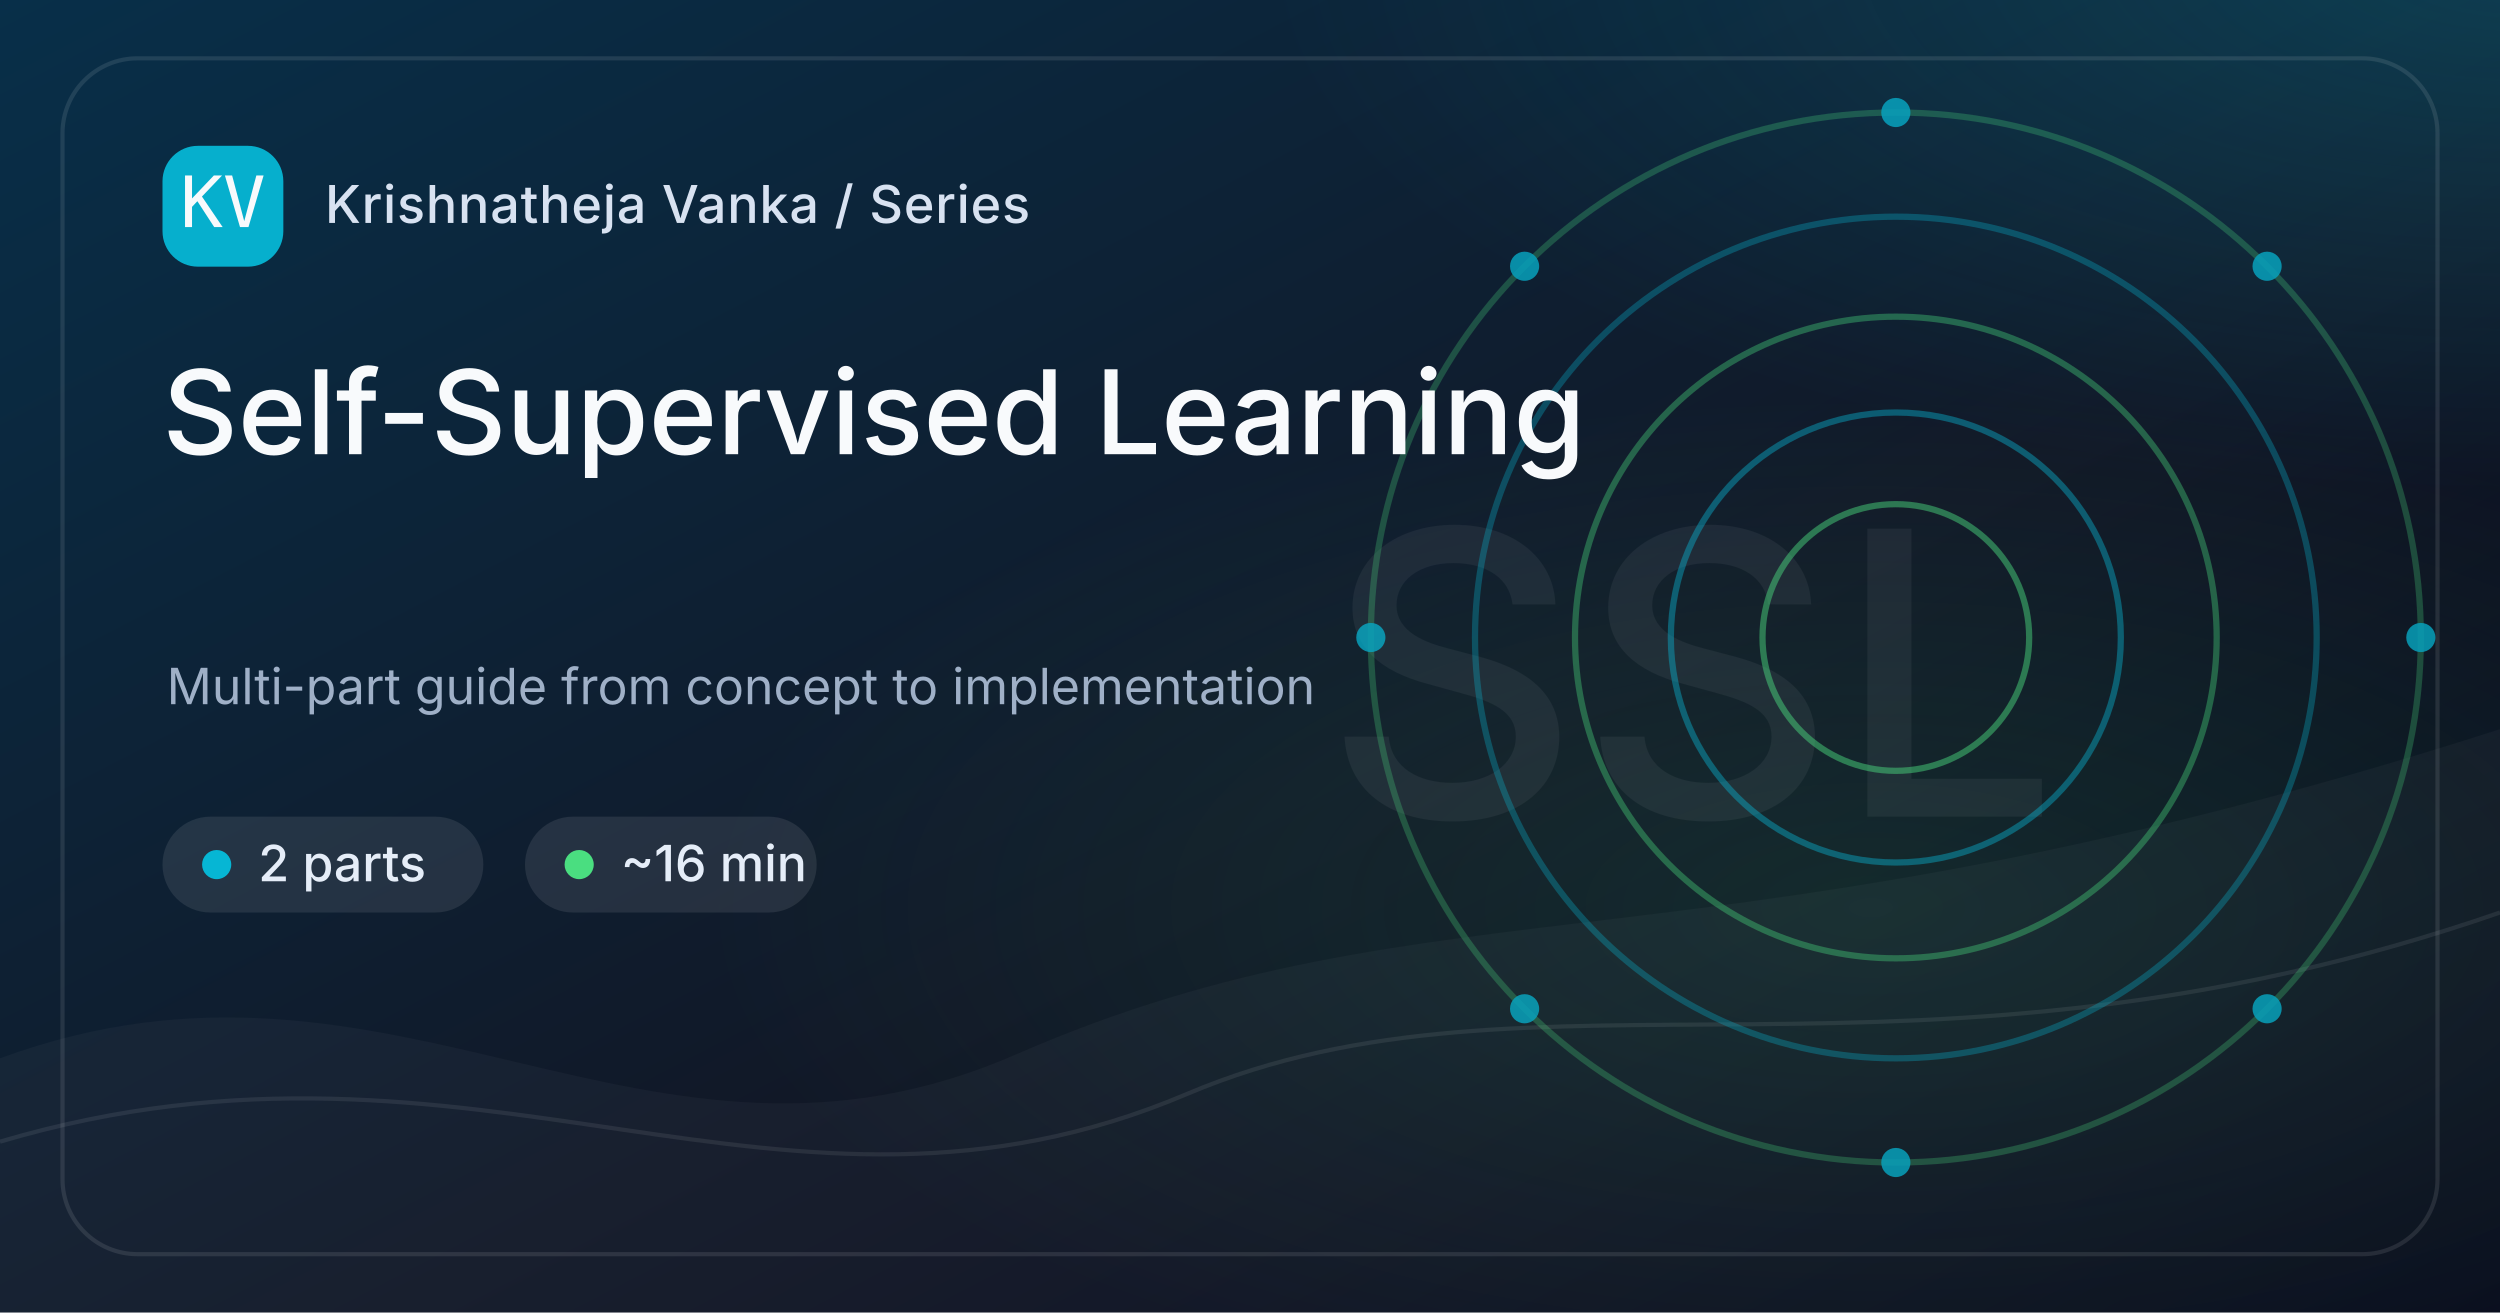
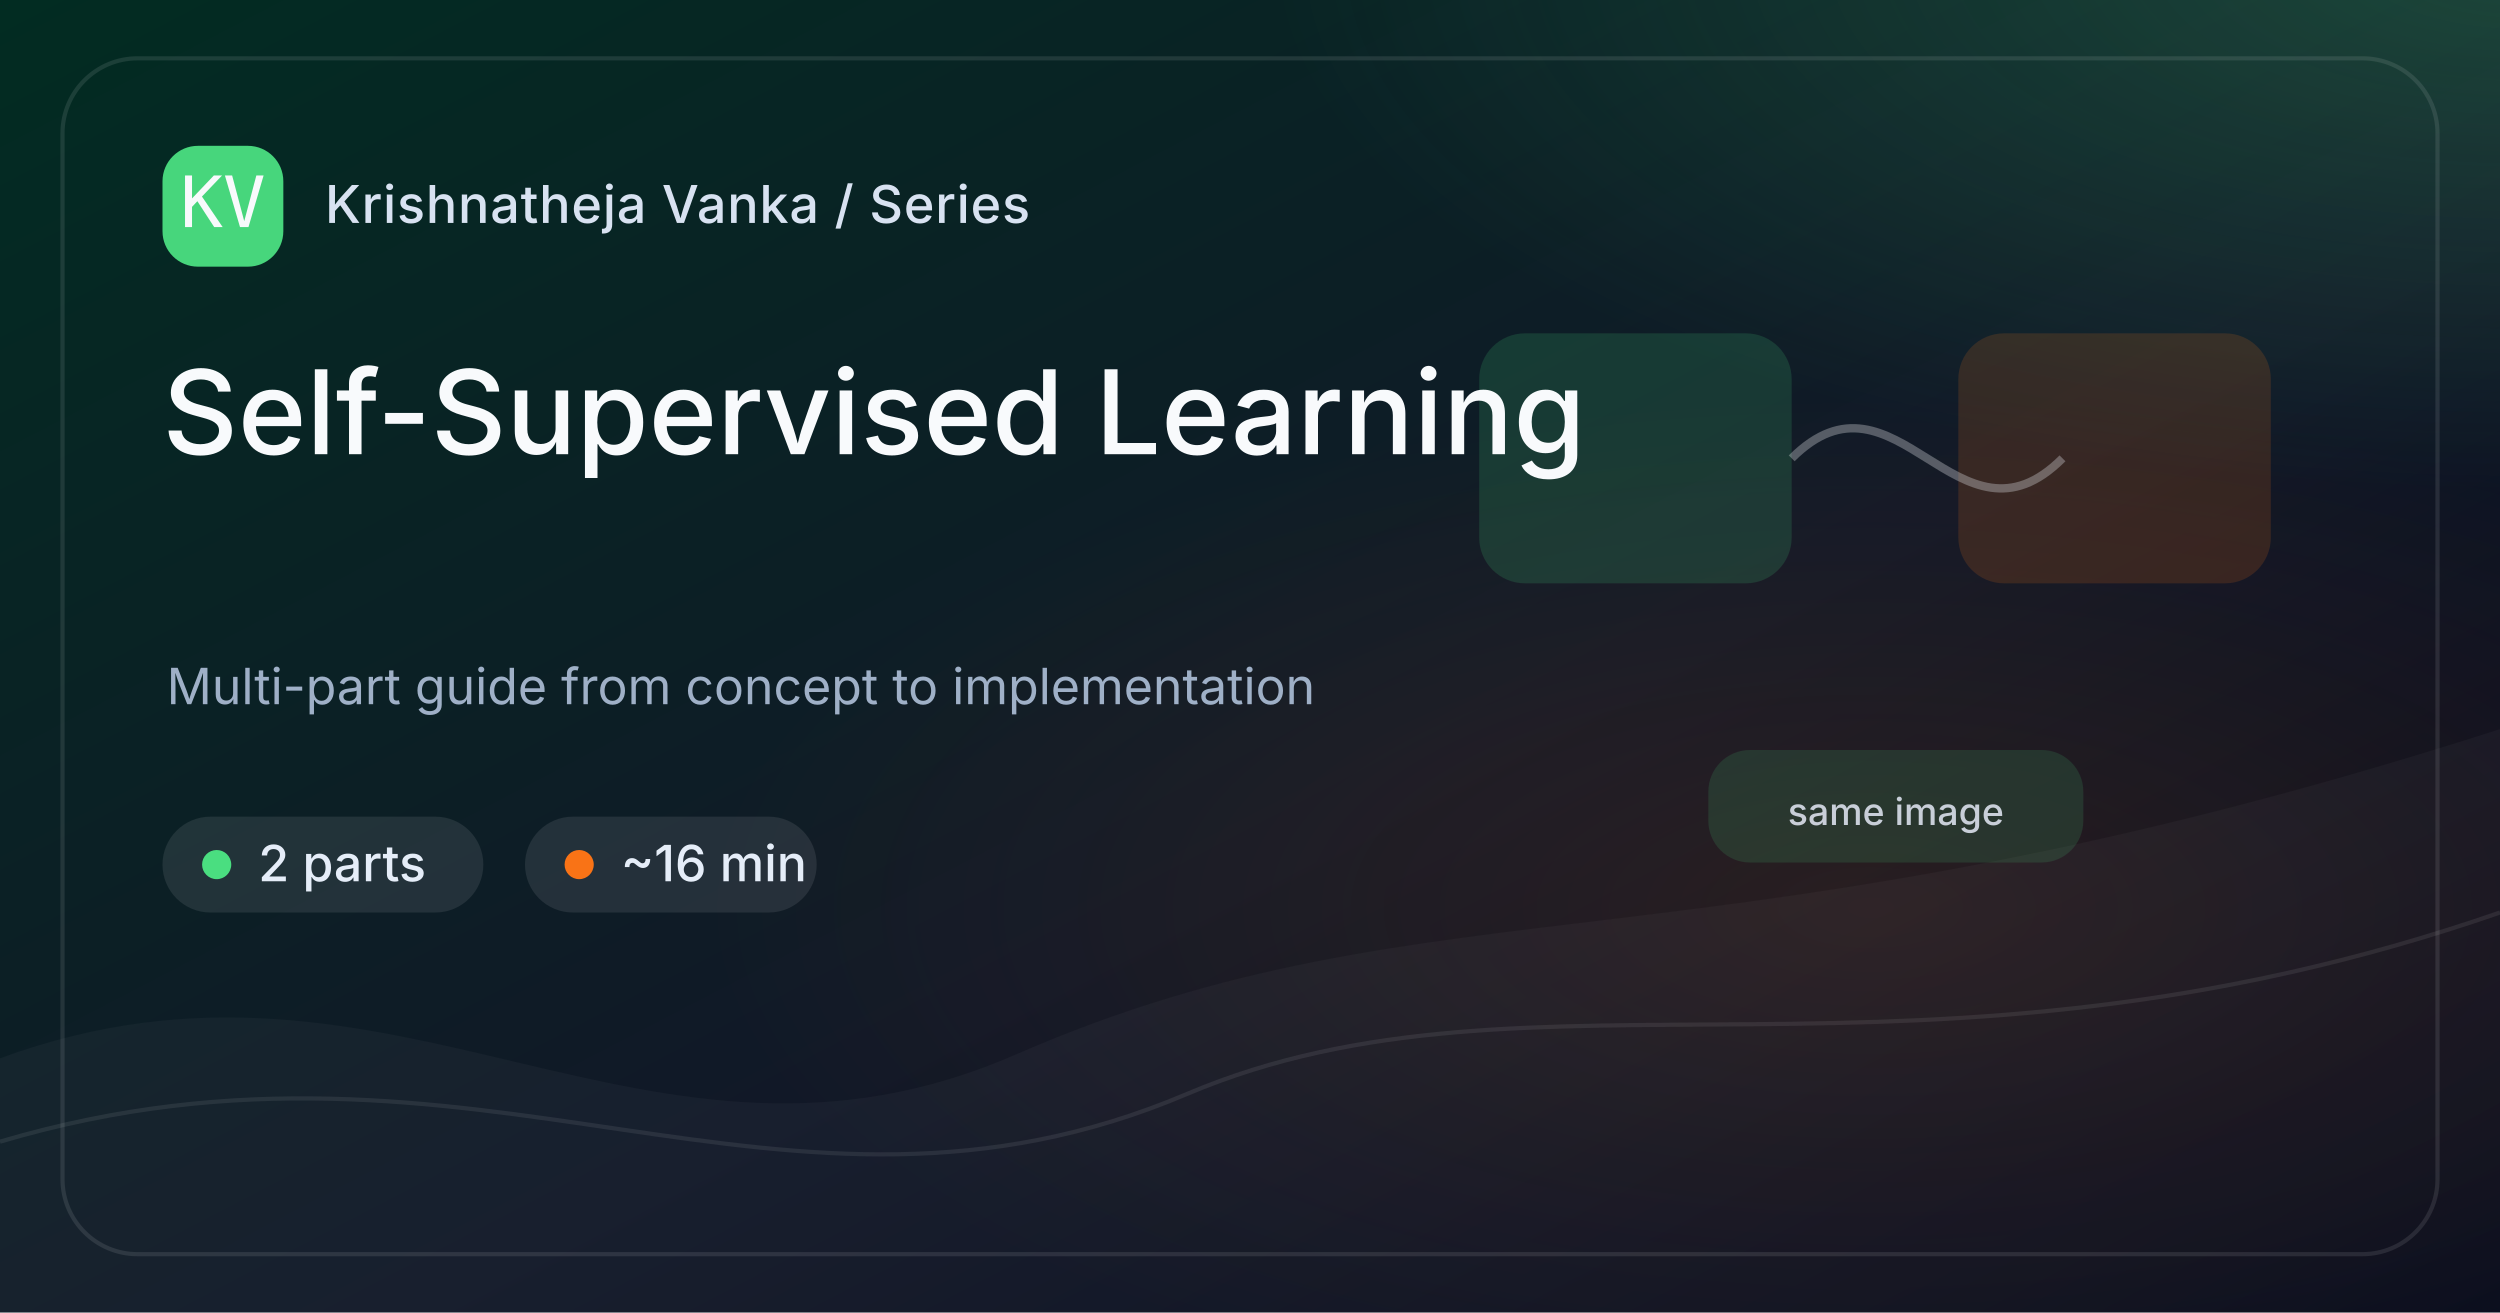
<svg xmlns="http://www.w3.org/2000/svg" width="1200" height="630" viewBox="0 0 1200 630">
  <defs>
    <linearGradient id="bg-self-supervised-learning" x1="0" y1="0" x2="1" y2="1">
-       <stop offset="0%" stop-color="#082F49" />
+       <stop offset="0%" stop-color="#022C22" />
      <stop offset="58%" stop-color="#111827" />
      <stop offset="100%" stop-color="#020617" />
    </linearGradient>
    <radialGradient id="glow-a-self-supervised-learning" cx="50%" cy="50%" r="50%">
-       <stop offset="0%" stop-color="#06B6D4" stop-opacity=".65" />
-       <stop offset="100%" stop-color="#06B6D4" stop-opacity="0" />
+       <stop offset="0%" stop-color="#4ADE80" stop-opacity=".65" />
+       <stop offset="100%" stop-color="#4ADE80" stop-opacity="0" />
    </radialGradient>
    <radialGradient id="glow-b-self-supervised-learning" cx="50%" cy="50%" r="50%">
-       <stop offset="0%" stop-color="#4ADE80" stop-opacity=".42" />
-       <stop offset="100%" stop-color="#4ADE80" stop-opacity="0" />
+       <stop offset="0%" stop-color="#F97316" stop-opacity=".42" />
+       <stop offset="100%" stop-color="#F97316" stop-opacity="0" />
    </radialGradient>
    <style>
      .brand { font: 500 25px Inter, ui-sans-serif, system-ui, -apple-system, BlinkMacSystemFont, "Segoe UI", sans-serif; fill: #D8E2F1; letter-spacing: .4px; }
      .chip { font: 500 24px Inter, ui-sans-serif, system-ui, sans-serif; fill: #E5EDF8; }
      .title { font: 500 56px Inter, ui-sans-serif, system-ui, sans-serif; fill: #F8FAFC; letter-spacing: 0; }
      .caption { font: 400 24px Inter, ui-sans-serif, system-ui, sans-serif; fill: #9FB0C7; }
      .mono { font: 500 34px ui-monospace, SFMono-Regular, Menlo, Consolas, monospace; fill: #F8FAFC; }
-       .mark { font: 500 190px Inter, ui-sans-serif, system-ui, sans-serif; fill: #F8FAFC; opacity: .055; letter-spacing: 0; }
+       .mini { font: 500 18px Inter, ui-sans-serif, system-ui, sans-serif; fill: #E5EDF8; }
+       .diagram { font: 500 22px Inter, ui-sans-serif, system-ui, sans-serif; fill: #D8E2F1; opacity: .86; }
+       .code { font: 500 24px ui-monospace, SFMono-Regular, Menlo, Consolas, monospace; fill: #D8E2F1; opacity: .88; }
    </style>
  </defs>
  <rect width="1200" height="630" fill="url(#bg-self-supervised-learning)" />
  <rect x="0" y="0" width="1200" height="630" fill="url(#glow-a-self-supervised-learning)" opacity=".35" transform="translate(610 -280) scale(1.0 .82)" />
  <rect x="0" y="0" width="1200" height="630" fill="url(#glow-b-self-supervised-learning)" opacity=".28" transform="translate(330 190) scale(.95 .78)" />
  <path d="M0 508 C190 438, 310 584, 488 506 C690 418, 820 472, 1200 350 L1200 630 L0 630 Z" fill="#FFFFFF" opacity=".035" />
  <path d="M0 548 C230 480, 375 608, 570 525 C735 455, 920 535, 1200 438" stroke="#FFFFFF" stroke-opacity=".08" stroke-width="2" fill="none" />
-   <text x="812" y="392" text-anchor="middle" class="mark">SSL</text>
  <g opacity=".85">
-     <circle cx="910" cy="306" r="64" fill="none" stroke="#4ADE80" stroke-width="3" opacity="0.55" />
-     <circle cx="910" cy="306" r="108" fill="none" stroke="#06B6D4" stroke-width="3" opacity="0.49" />
-     <circle cx="910" cy="306" r="154" fill="none" stroke="#4ADE80" stroke-width="3" opacity="0.43" />
-     <circle cx="910" cy="306" r="202" fill="none" stroke="#06B6D4" stroke-width="3" opacity="0.37" />
-     <circle cx="910" cy="306" r="252" fill="none" stroke="#4ADE80" stroke-width="3" opacity="0.31" />
-     <circle cx="1162.0" cy="306.0" r="7" fill="#06B6D4" opacity=".85" />
-     <circle cx="1088.2" cy="484.2" r="7" fill="#06B6D4" opacity=".85" />
-     <circle cx="910.0" cy="558.0" r="7" fill="#06B6D4" opacity=".85" />
-     <circle cx="731.8" cy="484.2" r="7" fill="#06B6D4" opacity=".85" />
-     <circle cx="658.0" cy="306.0" r="7" fill="#06B6D4" opacity=".85" />
-     <circle cx="731.8" cy="127.8" r="7" fill="#06B6D4" opacity=".85" />
-     <circle cx="910.0" cy="54.0" r="7" fill="#06B6D4" opacity=".85" />
-     <circle cx="1088.2" cy="127.8" r="7" fill="#06B6D4" opacity=".85" />
+     <rect x="710" y="160" width="150" height="120" rx="22" fill="#4ADE80" opacity=".18" />
+     <rect x="940" y="160" width="150" height="120" rx="22" fill="#F97316" opacity=".18" />
+     <path d="M860 220 C910 170, 940 270, 990 220" stroke="#F8FAFC" stroke-width="4" opacity=".35" fill="none" />
+     <rect x="820" y="360" width="180" height="54" rx="20" fill="#4ADE80" opacity=".16" />
+     <text x="910" y="396" text-anchor="middle" class="mini">same image</text>
  </g>
  <rect x="30" y="28" width="1140" height="574" rx="36" fill="none" stroke="#FFFFFF" stroke-opacity=".10" stroke-width="2" />
  <g transform="translate(78 70)">
-     <rect width="58" height="58" rx="17" fill="#06B6D4" opacity=".95" />
+     <rect width="58" height="58" rx="17" fill="#4ADE80" opacity=".95" />
    <text x="29" y="39" text-anchor="middle" class="mono">KV</text>
    <text x="78" y="37" class="brand">Krishnatheja Vanka / Series</text>
  </g>
  <g transform="translate(78 392)">
    <rect x="0" y="0" width="154" height="46" rx="23" fill="#FFFFFF" opacity=".09" />
-     <circle cx="26" cy="23" r="7" fill="#06B6D4" />
+     <circle cx="26" cy="23" r="7" fill="#4ADE80" />
    <text x="46" y="31" class="chip">2 parts</text>
    <rect x="174" y="0" width="140" height="46" rx="23" fill="#FFFFFF" opacity=".09" />
-     <circle cx="200" cy="23" r="7" fill="#4ADE80" />
+     <circle cx="200" cy="23" r="7" fill="#F97316" />
    <text x="220" y="31" class="chip">~16 min</text>
  </g>
  <text x="78" y="218" class="title">Self-Supervised Learning</text>
  <text x="80" y="338" class="caption">Multi-part guide from concept to implementation</text>
</svg>
